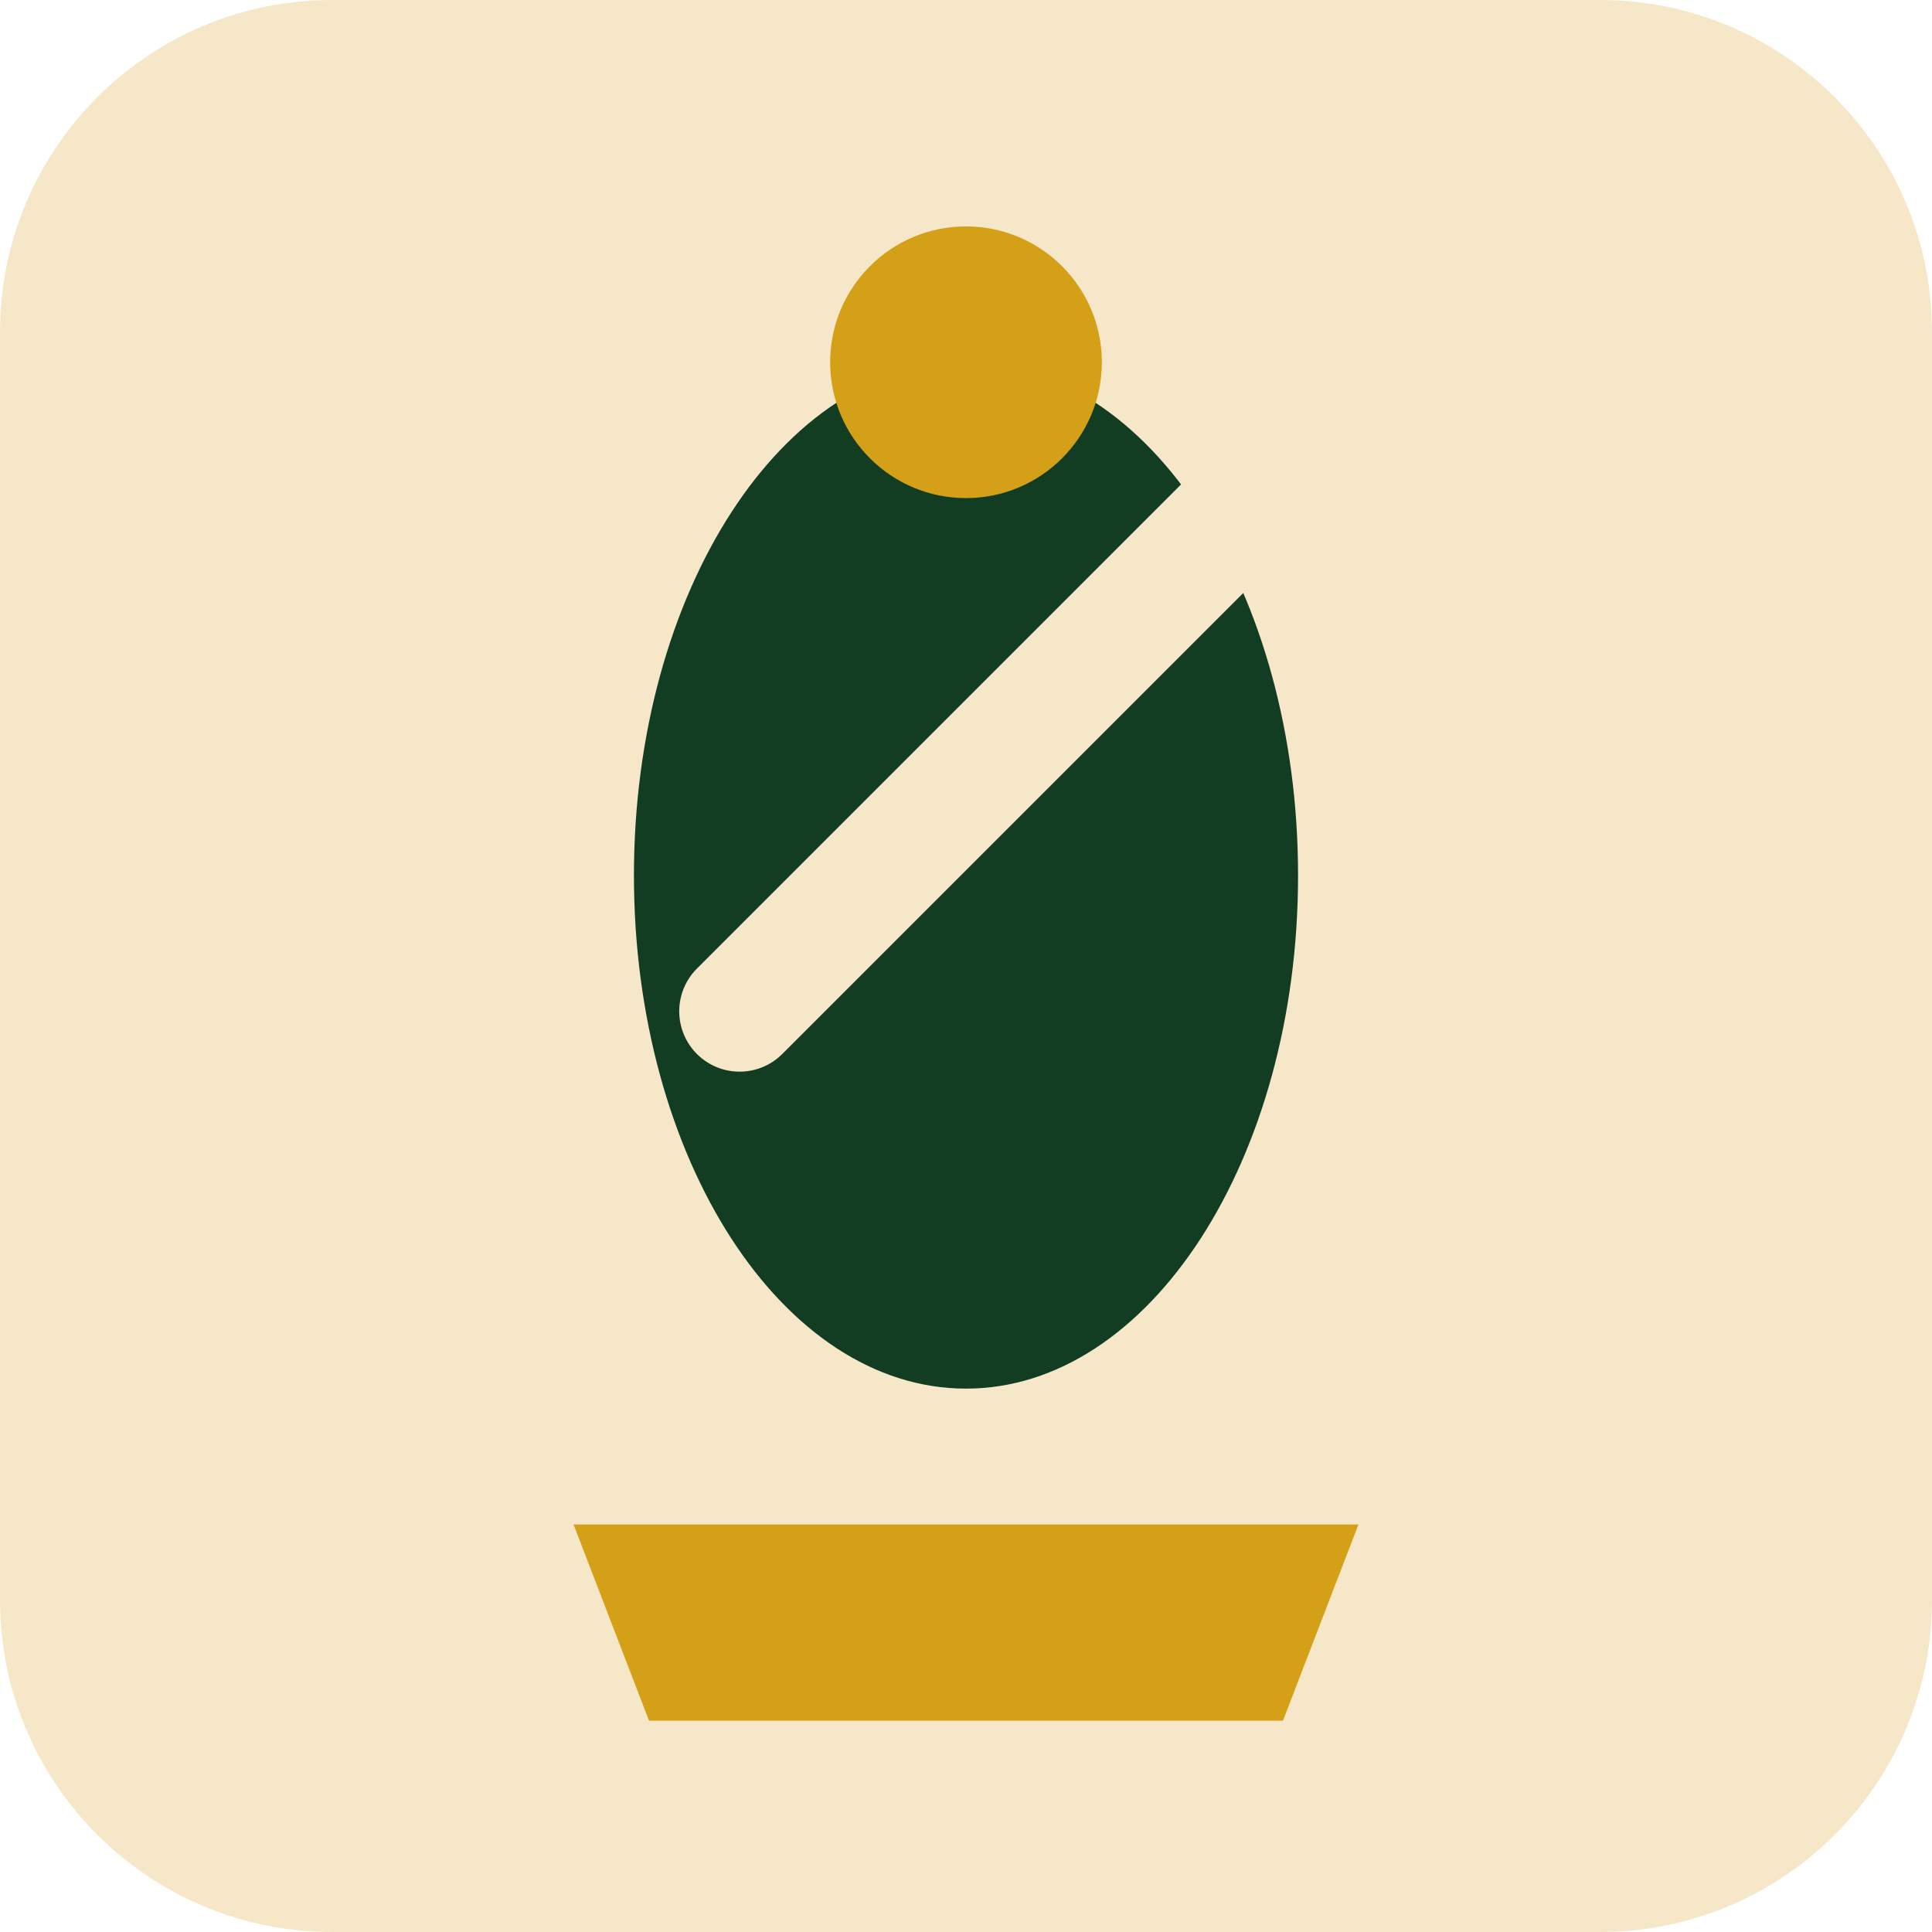
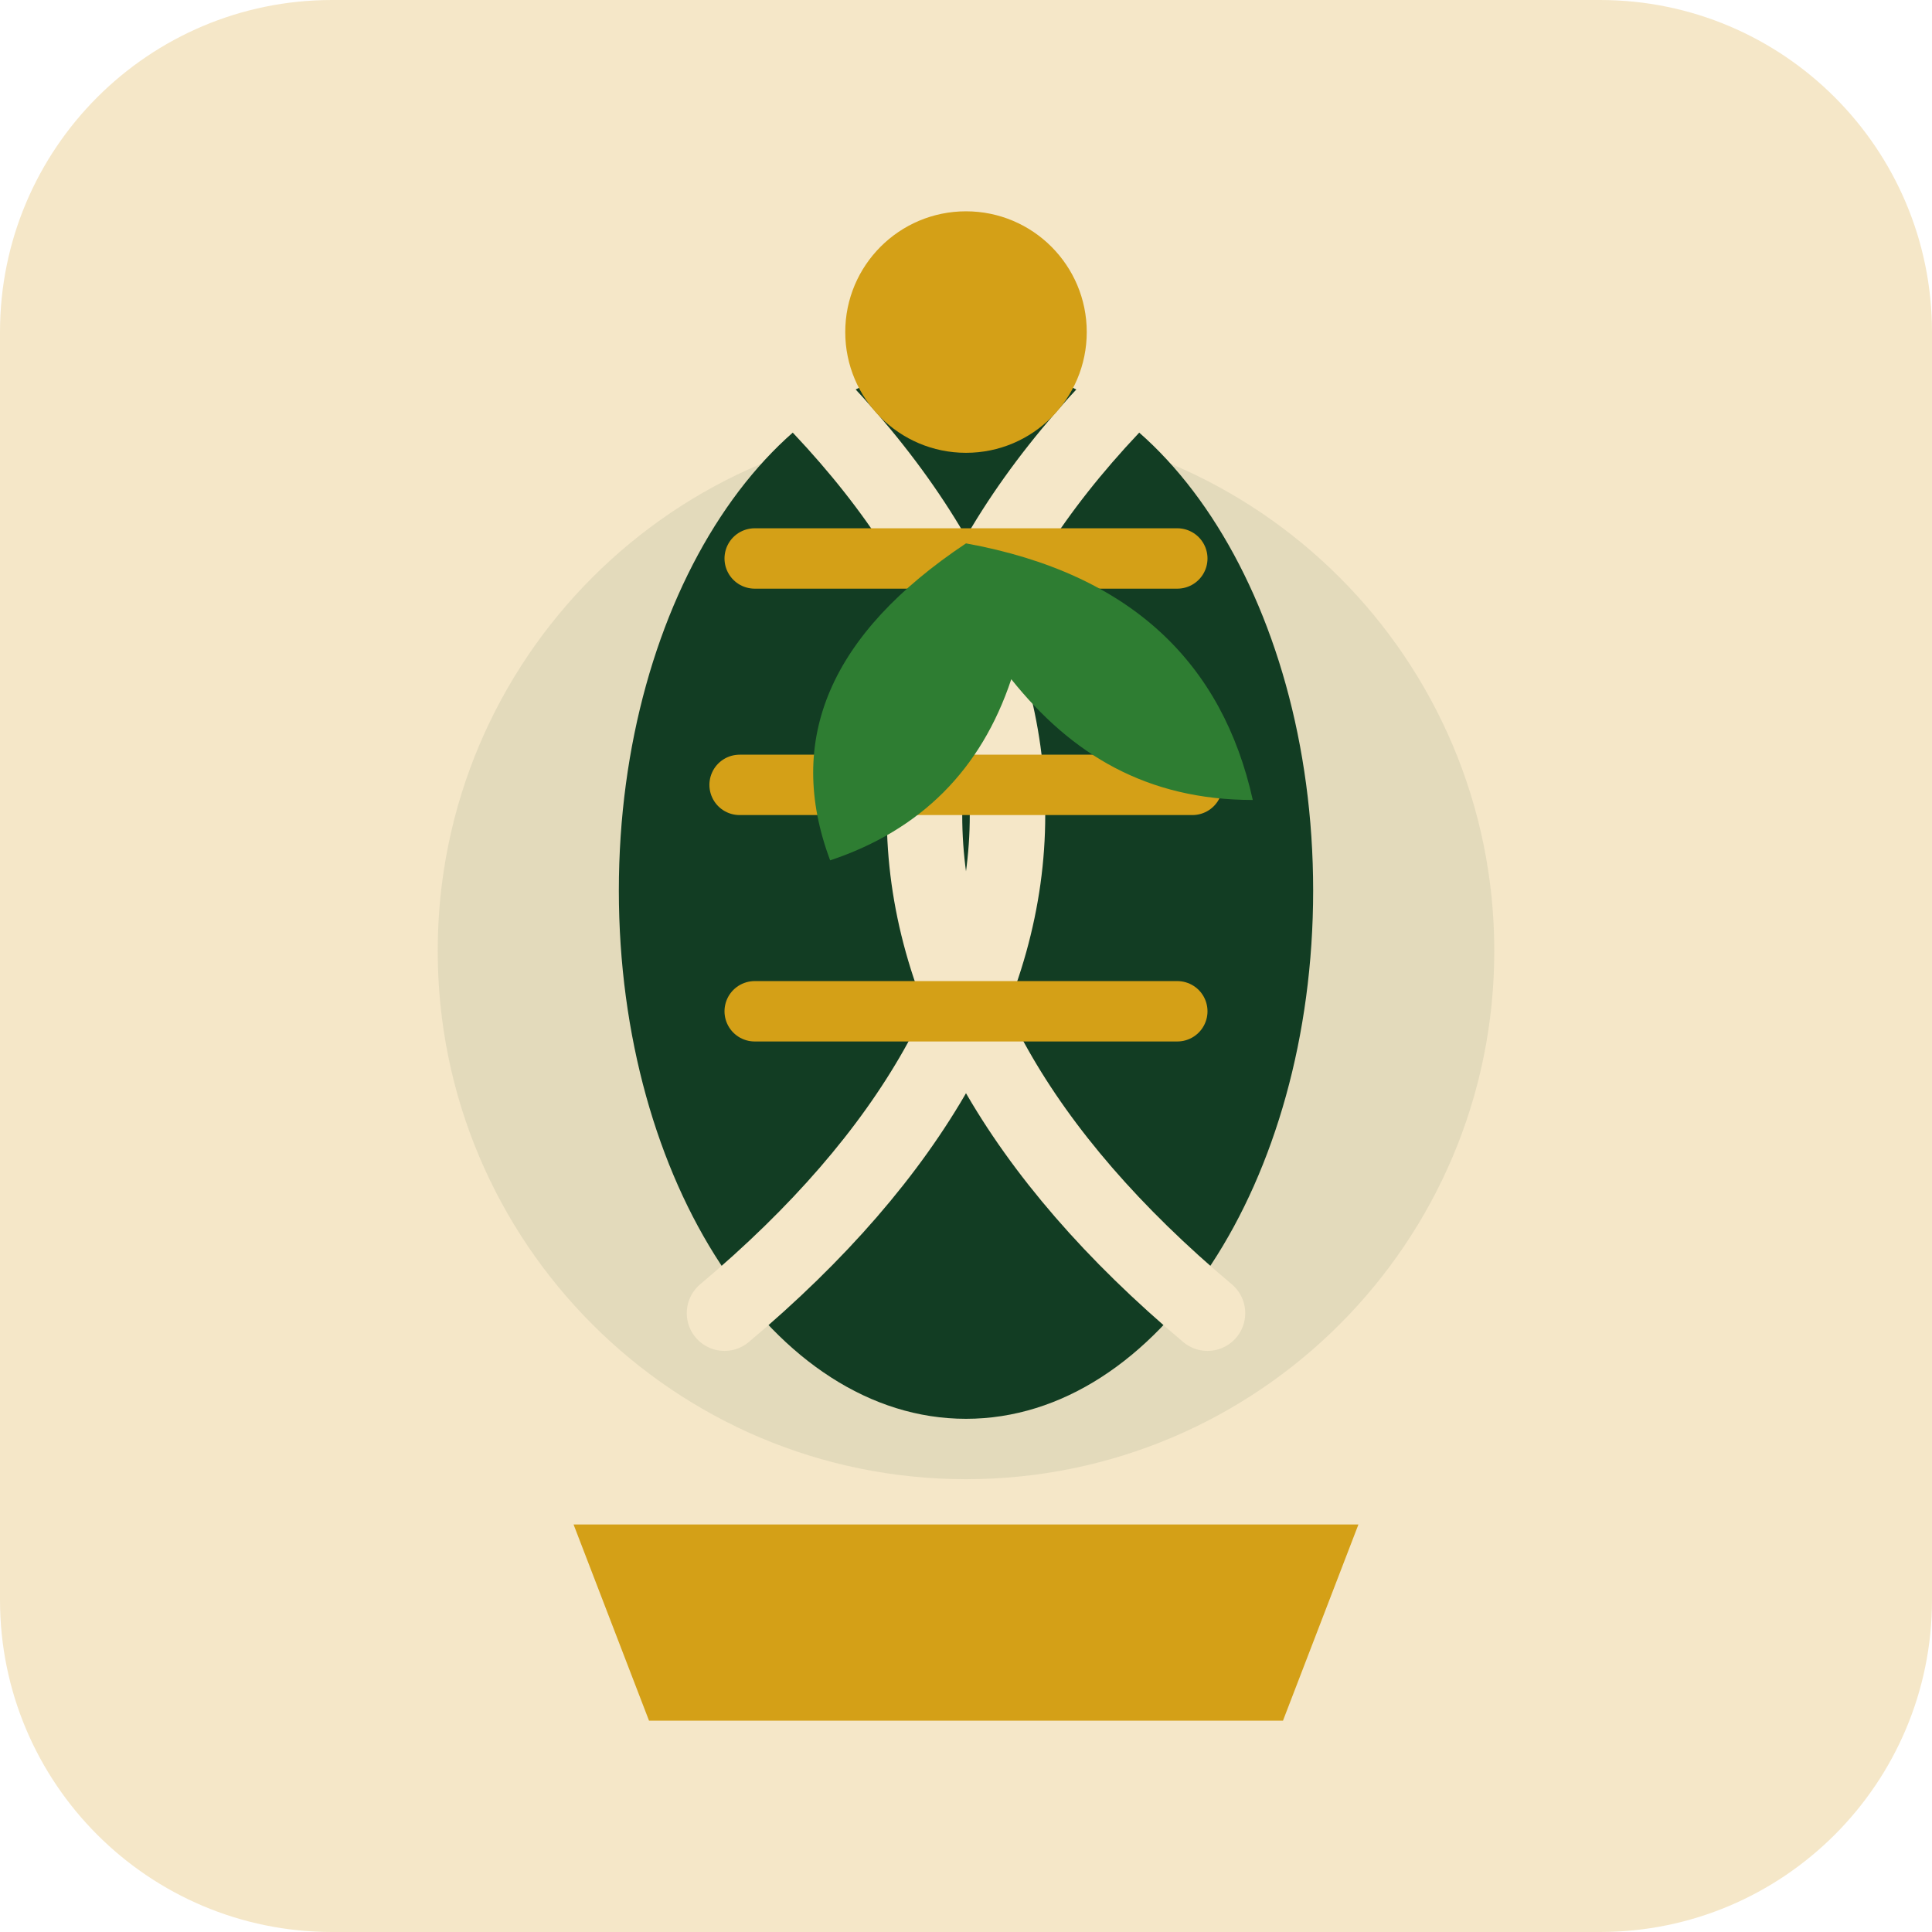
<svg xmlns="http://www.w3.org/2000/svg" viewBox="0 0 128 128">
  <rect width="128" height="128" rx="22" fill="#F5E7C8" />
+   <circle cx="64" cy="63" r="35" fill="#123D23" opacity=".08" />
  <path d="M38 101h52l-5 13H43l-5-13Z" fill="#D4A017" />
-   <ellipse cx="64" cy="58" rx="22" ry="34" fill="#123D23" />
-   <path d="M49 67 81 35" stroke="#F5E7C8" stroke-width="8" stroke-linecap="round" />
-   <circle cx="64" cy="24" r="9" fill="#D4A017" />
+   <ellipse cx="64" cy="59" rx="23" ry="35" fill="#123D23" />
+   <path d="M48 87c25-21 25-45 0-66M80 87c-25-21-25-45 0-66" fill="none" stroke="#F5E7C8" stroke-width="5" stroke-linecap="round" />
+   <path d="M50 37h28M49 52h30M50 67h28" stroke="#D4A017" stroke-width="4" stroke-linecap="round" />
+   <circle cx="64" cy="22" r="8" fill="#D4A017" />
+   <path d="M64 36c-9 6-12 13-9 21 6-2 10-6 12-12 4 5 9 8 16 8-2-9-8-15-19-17Z" fill="#2E7D32" />
</svg>
